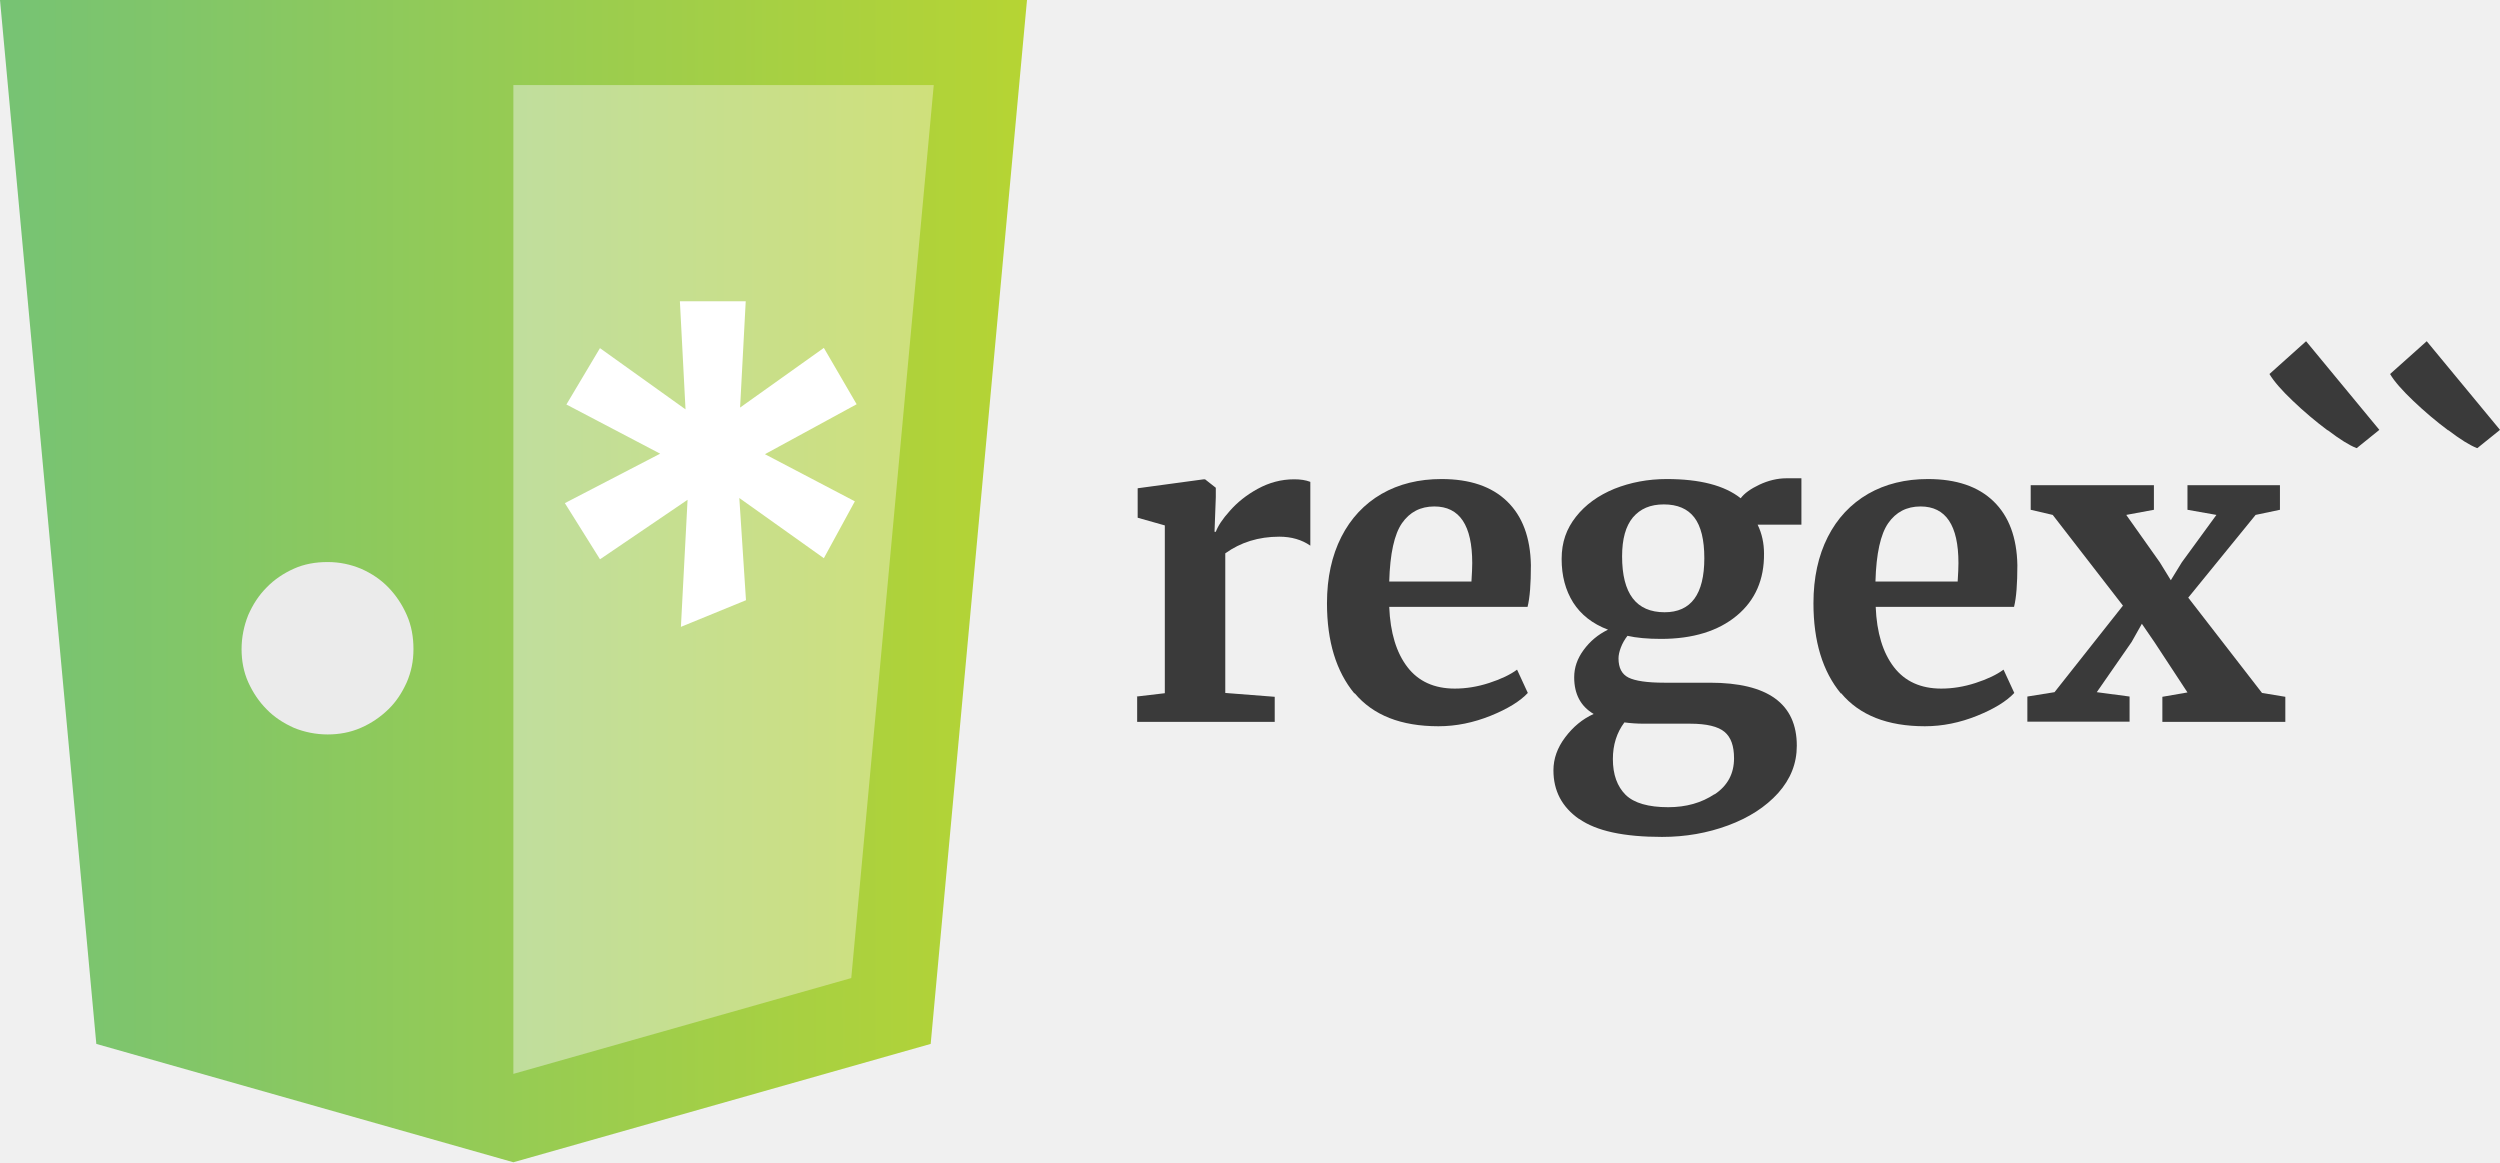
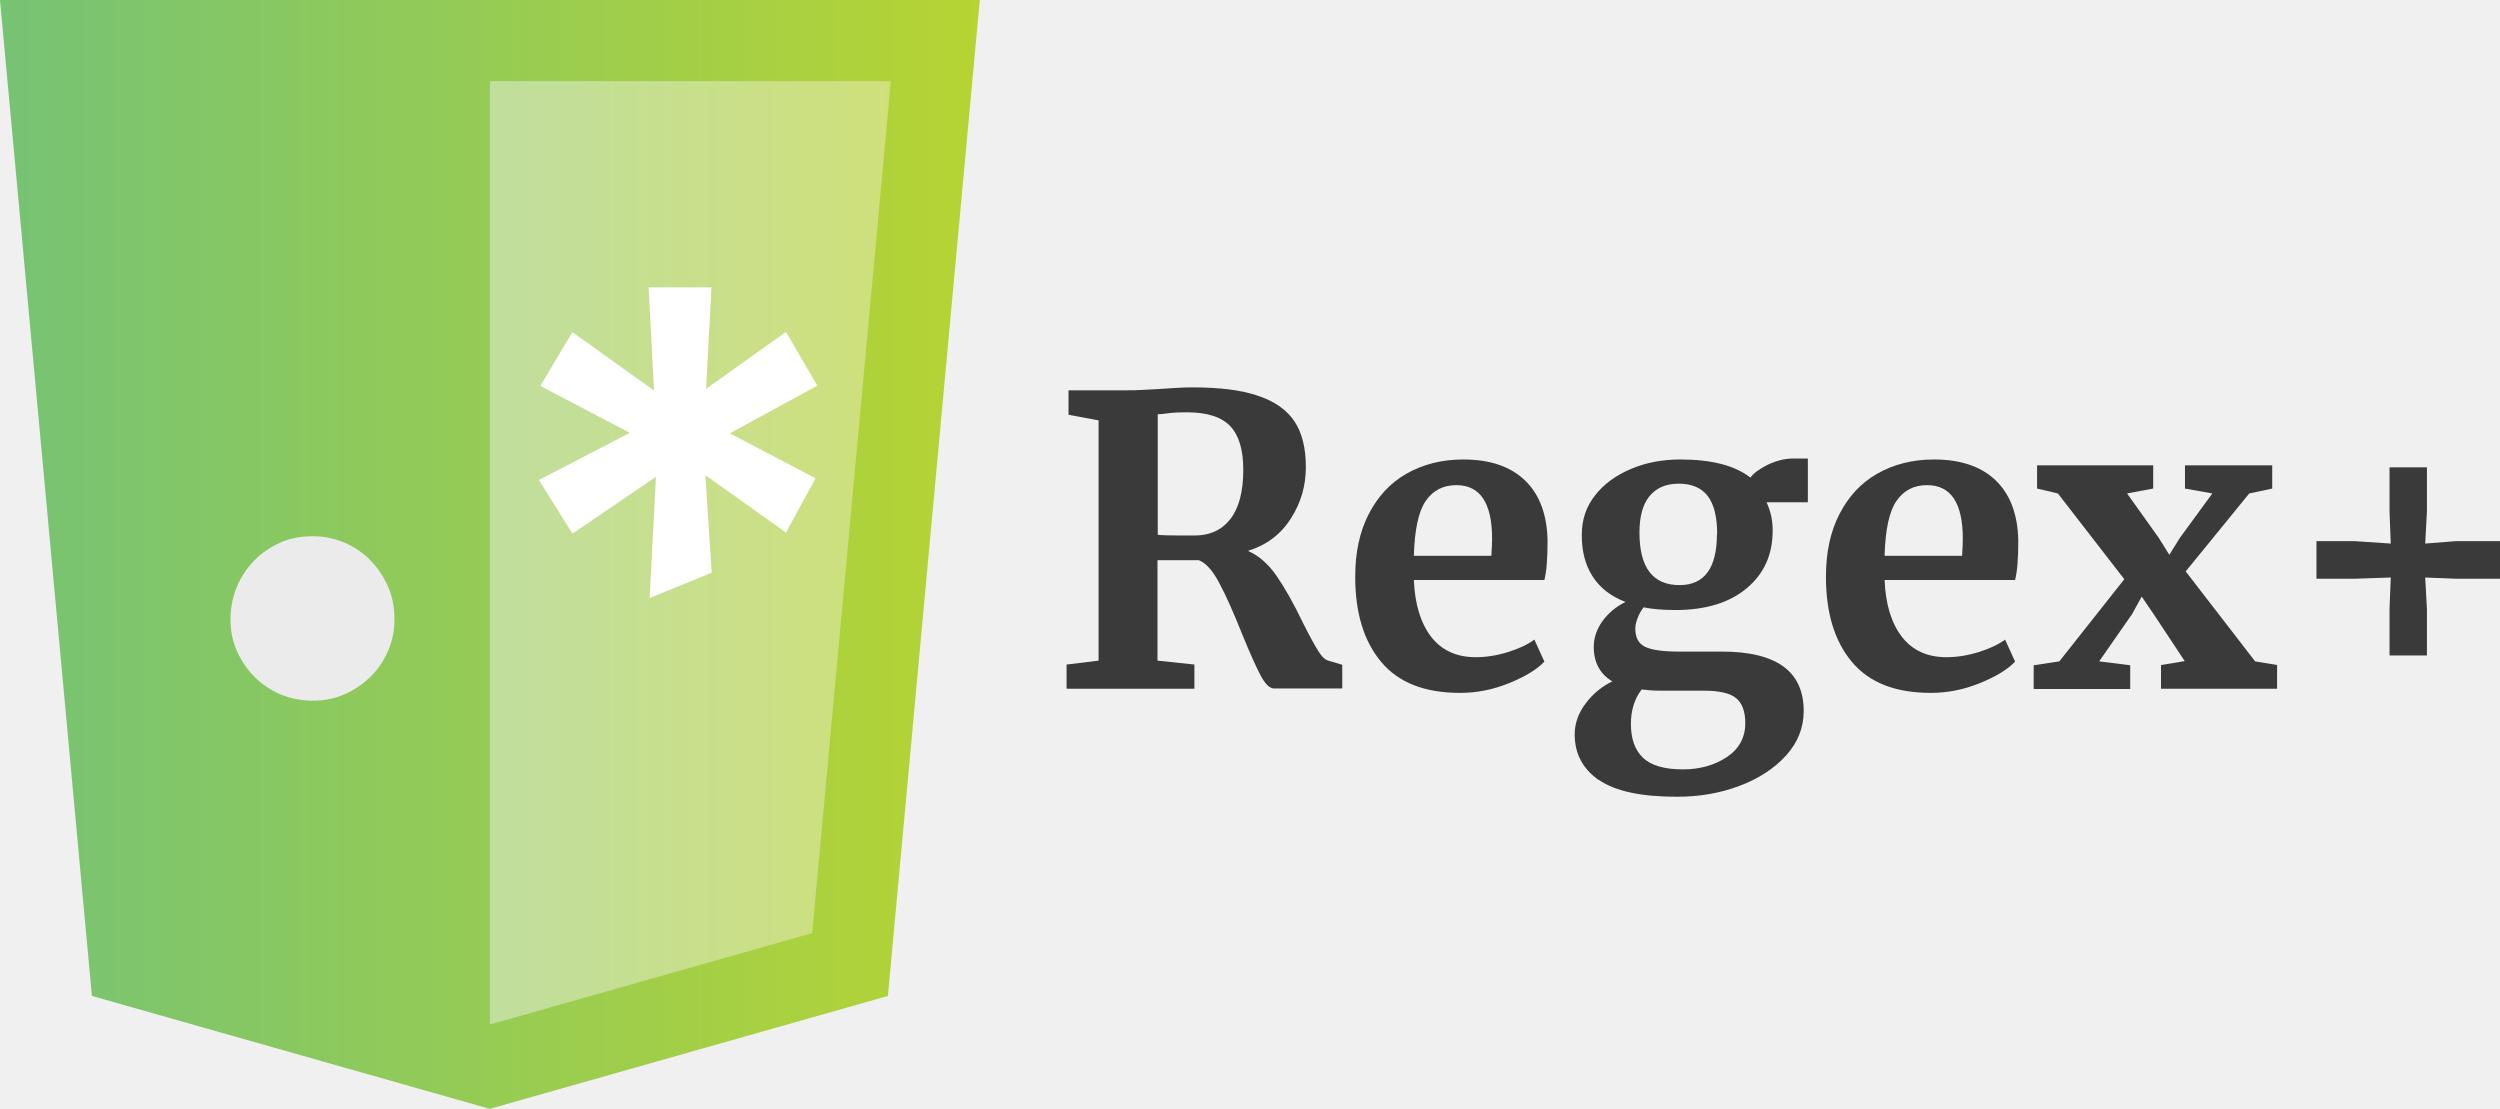
- <svg xmlns="http://www.w3.org/2000/svg" id="Layer_1" viewBox="0 0 97.59 45.37">
+ <svg xmlns="http://www.w3.org/2000/svg" id="Layer_1" viewBox="0 0 102.29 45.37">
  <defs>
-     <style>.cls-1{fill:url(#linear-gradient);}.cls-1,.cls-2,.cls-3,.cls-4,.cls-5{stroke-width:0px;}.cls-2{fill:#fff;}.cls-3{fill:url(#linear-gradient-2);}.cls-4{fill:#ebebeb;}.cls-5{fill:#3a3a3a;}</style>
+     <style>.cls-1{fill:url(#linear-gradient-2);}.cls-2{fill:#fff;}.cls-3{fill:#3a3a3a;}.cls-4{fill:#ebebeb;}.cls-5{fill:url(#linear-gradient);}</style>
    <linearGradient id="linear-gradient" x1="0" y1="22.69" x2="40.09" y2="22.69" gradientUnits="userSpaceOnUse">
      <stop offset="0" stop-color="#76c374" />
      <stop offset="1" stop-color="#b6d433" />
    </linearGradient>
    <linearGradient id="linear-gradient-2" x1="20.04" y1="22.62" x2="36.45" y2="22.62" gradientUnits="userSpaceOnUse">
      <stop offset="0" stop-color="#c0de9d" />
      <stop offset="1" stop-color="#cfe07b" />
    </linearGradient>
  </defs>
  <g id="code_html5">
-     <polygon class="cls-1" points="40.09 0 20.04 0 20.04 0 0 0 3.76 40.75 20.04 45.37 20.04 45.37 20.04 45.37 20.04 45.37 20.04 45.37 36.33 40.75 40.09 0" />
-     <polygon class="cls-3" points="20.04 3.32 20.04 41.92 20.04 41.92 33.23 38.18 36.45 3.32 20.04 3.32" />
+     <polygon class="cls-5" points="40.09 0 20.04 0 20.04 0 0 0 3.76 40.75 20.04 45.37 20.04 45.37 20.04 45.37 20.04 45.37 20.04 45.37 36.33 40.75 40.09 0" />
+     <polygon class="cls-1" points="20.04 3.32 20.04 41.92 20.04 41.92 33.23 38.18 36.45 3.32 20.04 3.32" />
    <path class="cls-4" d="M12.79,21.94c.46,0,.89.09,1.3.26.41.18.77.42,1.07.73.3.31.54.67.72,1.08.18.41.26.85.26,1.33s-.09.89-.26,1.29c-.18.4-.41.76-.72,1.06s-.66.54-1.07.72c-.41.18-.85.26-1.3.26s-.91-.09-1.32-.26c-.4-.18-.76-.41-1.06-.72-.3-.3-.54-.66-.72-1.06-.18-.4-.26-.84-.26-1.29s.09-.91.26-1.33c.18-.41.41-.77.72-1.08.3-.31.66-.55,1.06-.73.4-.18.84-.26,1.32-.26Z" />
    <path class="cls-2" d="M23.42,21.83l-1.37-2.19,3.72-1.93-3.66-1.92,1.31-2.2,3.34,2.39-.22-4.22h2.57l-.22,4.15,3.27-2.33,1.28,2.2-3.58,1.95,3.51,1.84-1.21,2.22-3.3-2.35.26,3.99-2.54,1.04.26-4.96-3.4,2.31Z" />
-     <path class="cls-5" d="M44.37,27.19l1.1-.13v-6.55l-1.06-.3v-1.15l2.58-.35h.05l.42.33v.37l-.05,1.35h.05c.08-.22.26-.5.55-.82.29-.33.65-.62,1.09-.86s.91-.37,1.42-.37c.24,0,.45.03.63.1v2.49c-.33-.23-.74-.35-1.21-.35-.81,0-1.51.22-2.11.65v5.45l1.93.15v.98h-5.37v-.98Z" />
-     <path class="cls-5" d="M52.87,27.07c-.71-.86-1.07-2.03-1.07-3.52,0-1,.19-1.86.56-2.59.37-.73.9-1.29,1.57-1.68.68-.39,1.46-.58,2.34-.58,1.11,0,1.96.29,2.56.87.6.58.91,1.41.93,2.49,0,.73-.04,1.27-.13,1.63h-5.4c.04,1.01.28,1.79.71,2.35.43.56,1.05.84,1.85.84.43,0,.88-.07,1.34-.22s.82-.32,1.09-.52l.42.91c-.3.32-.78.62-1.45.89-.67.27-1.35.41-2.04.41-1.46,0-2.55-.43-3.27-1.29ZM57.44,22.69c.02-.31.03-.55.03-.71,0-1.47-.49-2.21-1.48-2.21-.54,0-.96.22-1.26.65-.3.43-.47,1.19-.5,2.28h3.21Z" />
-     <path class="cls-5" d="M61.64,31.97c-.67-.47-1-1.1-1-1.9,0-.45.15-.88.46-1.29s.67-.71,1.11-.91c-.51-.3-.76-.78-.76-1.43,0-.38.12-.73.37-1.07s.56-.6.95-.79c-.61-.23-1.06-.59-1.36-1.06-.3-.48-.45-1.04-.45-1.7s.19-1.18.56-1.65c.37-.47.87-.83,1.5-1.09.63-.25,1.31-.38,2.04-.38,1.3,0,2.26.25,2.89.75.14-.19.39-.37.73-.53s.7-.25,1.06-.25h.58v1.81h-1.71c.17.35.25.73.25,1.13.01,1.01-.34,1.82-1.06,2.42s-1.71.91-2.96.91c-.52,0-.96-.04-1.31-.12-.11.14-.2.3-.26.46-.06.16-.09.3-.09.42,0,.37.13.62.39.75.26.13.73.2,1.4.2h1.78c2.26,0,3.39.82,3.39,2.46,0,.69-.24,1.3-.73,1.85-.49.54-1.14.96-1.95,1.26-.81.3-1.67.45-2.58.45-1.49,0-2.56-.23-3.23-.7ZM66.93,31.01c.51-.34.76-.81.76-1.41,0-.48-.12-.82-.37-1.03s-.7-.32-1.34-.32h-1.81c-.28,0-.53-.02-.76-.05-.3.4-.45.88-.45,1.43,0,.61.17,1.07.5,1.4.33.32.89.48,1.66.48.7,0,1.3-.17,1.81-.51ZM66.53,21.79c0-.72-.13-1.25-.39-1.59-.26-.34-.66-.51-1.19-.51s-.92.17-1.21.51c-.28.34-.42.84-.42,1.52,0,1.45.55,2.18,1.66,2.18,1.03,0,1.55-.7,1.55-2.11Z" />
-     <path class="cls-5" d="M71.86,27.07c-.71-.86-1.07-2.03-1.07-3.52,0-1,.19-1.86.56-2.59.37-.73.9-1.29,1.57-1.68.68-.39,1.46-.58,2.34-.58,1.11,0,1.96.29,2.56.87.6.58.91,1.41.93,2.49,0,.73-.04,1.27-.13,1.63h-5.4c.04,1.01.28,1.79.71,2.35.43.56,1.05.84,1.85.84.43,0,.88-.07,1.34-.22s.82-.32,1.09-.52l.42.91c-.3.32-.78.62-1.45.89-.67.27-1.35.41-2.04.41-1.46,0-2.55-.43-3.27-1.29ZM76.42,22.69c.02-.31.03-.55.03-.71,0-1.47-.49-2.21-1.48-2.21-.54,0-.96.22-1.26.65-.3.43-.47,1.19-.5,2.28h3.21Z" />
-     <path class="cls-5" d="M82.87,23.64l-2.74-3.54-.86-.2v-.96h4.81v.96l-1.08.2,1.31,1.85.43.7.43-.7,1.35-1.85-1.13-.2v-.96h3.61v.96l-.95.2-2.63,3.23,2.88,3.72.91.15v.98h-4.8v-.98l.98-.17-1.28-1.95-.5-.73-.4.71-1.36,1.96,1.28.17v.98h-3.99v-.98l1.06-.17,2.68-3.39Z" />
-     <path class="cls-5" d="M90.86,16.8c-.47-.35-.93-.74-1.36-1.15s-.74-.76-.91-1.05l1.43-1.28,2.86,3.46-.88.71h-.02c-.28-.11-.65-.34-1.12-.7Z" />
-     <path class="cls-5" d="M95.57,16.8c-.47-.35-.93-.74-1.36-1.15s-.74-.76-.91-1.05l1.43-1.28,2.86,3.46-.88.71h-.02c-.28-.11-.65-.34-1.12-.7Z" />
+     <path class="cls-3" d="M43.65,27.19l1.3-.16v-9.83l-1.23-.23v-1h2.38c.21,0,.44,0,.69-.02.25-.01.44-.02.58-.03.57-.04,1.04-.07,1.41-.07,1.13,0,2.03.11,2.71.35.68.23,1.17.58,1.48,1.05s.46,1.09.46,1.86-.2,1.46-.61,2.1c-.41.65-.99,1.09-1.76,1.33.44.19.83.53,1.17,1.02.34.49.7,1.13,1.08,1.92.27.54.48.92.63,1.16s.29.37.44.4l.54.16v.97h-2.79c-.18,0-.36-.18-.55-.53-.19-.36-.44-.92-.75-1.68-.36-.9-.67-1.6-.94-2.1-.26-.5-.54-.82-.84-.94h-1.69v4.11l1.51.16v.99h-5.23v-.99ZM50.34,21.24c.35-.45.53-1.12.53-2.02,0-.8-.17-1.39-.52-1.77-.35-.38-.94-.58-1.78-.58-.31,0-.57.01-.78.04-.21.03-.35.04-.42.04v4.93c.13.02.45.03.95.03h.56c.62,0,1.11-.22,1.46-.67Z" />
+     <path class="cls-3" d="M56.51,27.08c-.71-.85-1.06-2.01-1.06-3.48,0-.99.18-1.84.55-2.56.37-.72.88-1.28,1.55-1.66.67-.38,1.44-.58,2.32-.58,1.1,0,1.94.29,2.53.86s.9,1.39.92,2.46c0,.72-.04,1.26-.13,1.61h-5.34c.04,1,.28,1.77.71,2.33.43.55,1.04.83,1.82.83.43,0,.87-.07,1.32-.21.45-.14.81-.31,1.08-.51l.41.9c-.3.32-.78.61-1.44.88-.66.27-1.33.4-2.01.4-1.45,0-2.52-.42-3.23-1.27ZM61.02,22.75c.02-.31.03-.54.03-.71,0-1.46-.49-2.19-1.46-2.19-.54,0-.95.21-1.25.64s-.46,1.18-.49,2.25h3.17Z" />
+     <path class="cls-3" d="M65.42,31.92c-.66-.46-.99-1.08-.99-1.87,0-.45.15-.87.45-1.27.3-.4.67-.7,1.09-.9-.5-.3-.76-.77-.76-1.41,0-.37.12-.73.36-1.06.24-.33.55-.59.94-.78-.6-.23-1.05-.58-1.35-1.05-.3-.47-.44-1.03-.44-1.68s.18-1.17.55-1.64.86-.82,1.48-1.08,1.29-.38,2.01-.38c1.28,0,2.23.25,2.86.74.14-.19.38-.36.72-.53.34-.16.69-.25,1.05-.25h.58v1.79h-1.69c.16.35.25.72.25,1.12.01,1-.34,1.79-1.05,2.39-.71.6-1.69.9-2.93.9-.52,0-.95-.04-1.3-.11-.11.14-.19.29-.25.45-.06.16-.09.3-.09.42,0,.36.13.61.39.74.26.13.72.2,1.39.2h1.76c2.24,0,3.35.81,3.35,2.43,0,.68-.24,1.29-.72,1.82s-1.12.95-1.92,1.25c-.8.3-1.65.44-2.55.44-1.47,0-2.53-.23-3.19-.69ZM70.65,30.98c.5-.33.76-.8.76-1.39,0-.47-.12-.81-.37-1.02-.25-.21-.69-.31-1.32-.31h-1.79c-.27,0-.53-.02-.76-.05-.3.39-.44.87-.44,1.41,0,.6.16,1.06.49,1.38.33.32.88.48,1.64.48.69,0,1.29-.17,1.79-.5ZM70.26,21.86c0-.71-.13-1.23-.39-1.57-.26-.33-.65-.5-1.18-.5s-.91.17-1.19.5c-.28.33-.42.84-.42,1.5,0,1.44.55,2.15,1.64,2.15,1.02,0,1.53-.7,1.53-2.09Z" />
+     <path class="cls-3" d="M75.77,27.08c-.71-.85-1.06-2.01-1.06-3.48,0-.99.18-1.84.55-2.56.37-.72.88-1.28,1.55-1.66.67-.38,1.44-.58,2.32-.58,1.1,0,1.94.29,2.53.86s.9,1.39.92,2.46c0,.72-.04,1.26-.13,1.61h-5.34c.04,1,.28,1.77.71,2.33.43.55,1.04.83,1.82.83.43,0,.87-.07,1.32-.21.45-.14.81-.31,1.08-.51l.41.9c-.3.32-.78.61-1.44.88-.66.27-1.33.4-2.01.4-1.45,0-2.52-.42-3.23-1.27ZM80.28,22.75c.02-.31.03-.54.03-.71,0-1.46-.49-2.19-1.46-2.19-.54,0-.95.21-1.25.64s-.46,1.18-.49,2.25h3.17Z" />
+     <path class="cls-3" d="M86.91,23.69l-2.71-3.5-.85-.2v-.95h4.75v.95l-1.07.2,1.3,1.82.43.69.43-.69,1.33-1.82-1.12-.2v-.95h3.57v.95l-.94.2-2.6,3.19,2.84,3.68.9.15v.97h-4.75v-.97l.97-.16-1.27-1.92-.49-.72-.39.71-1.35,1.94,1.27.16v.97h-3.95v-.97l1.05-.16,2.65-3.35Z" />
+     <path class="cls-3" d="M97.82,22.24l-.05-1.31v-1.81h1.53v1.81l-.07,1.31,1.27-.1h1.79v1.54h-1.79l-1.27-.05.07,1.28v1.91h-1.53v-1.91l.05-1.28-1.5.05h-1.54v-1.54h1.54l1.5.1Z" />
  </g>
</svg>
